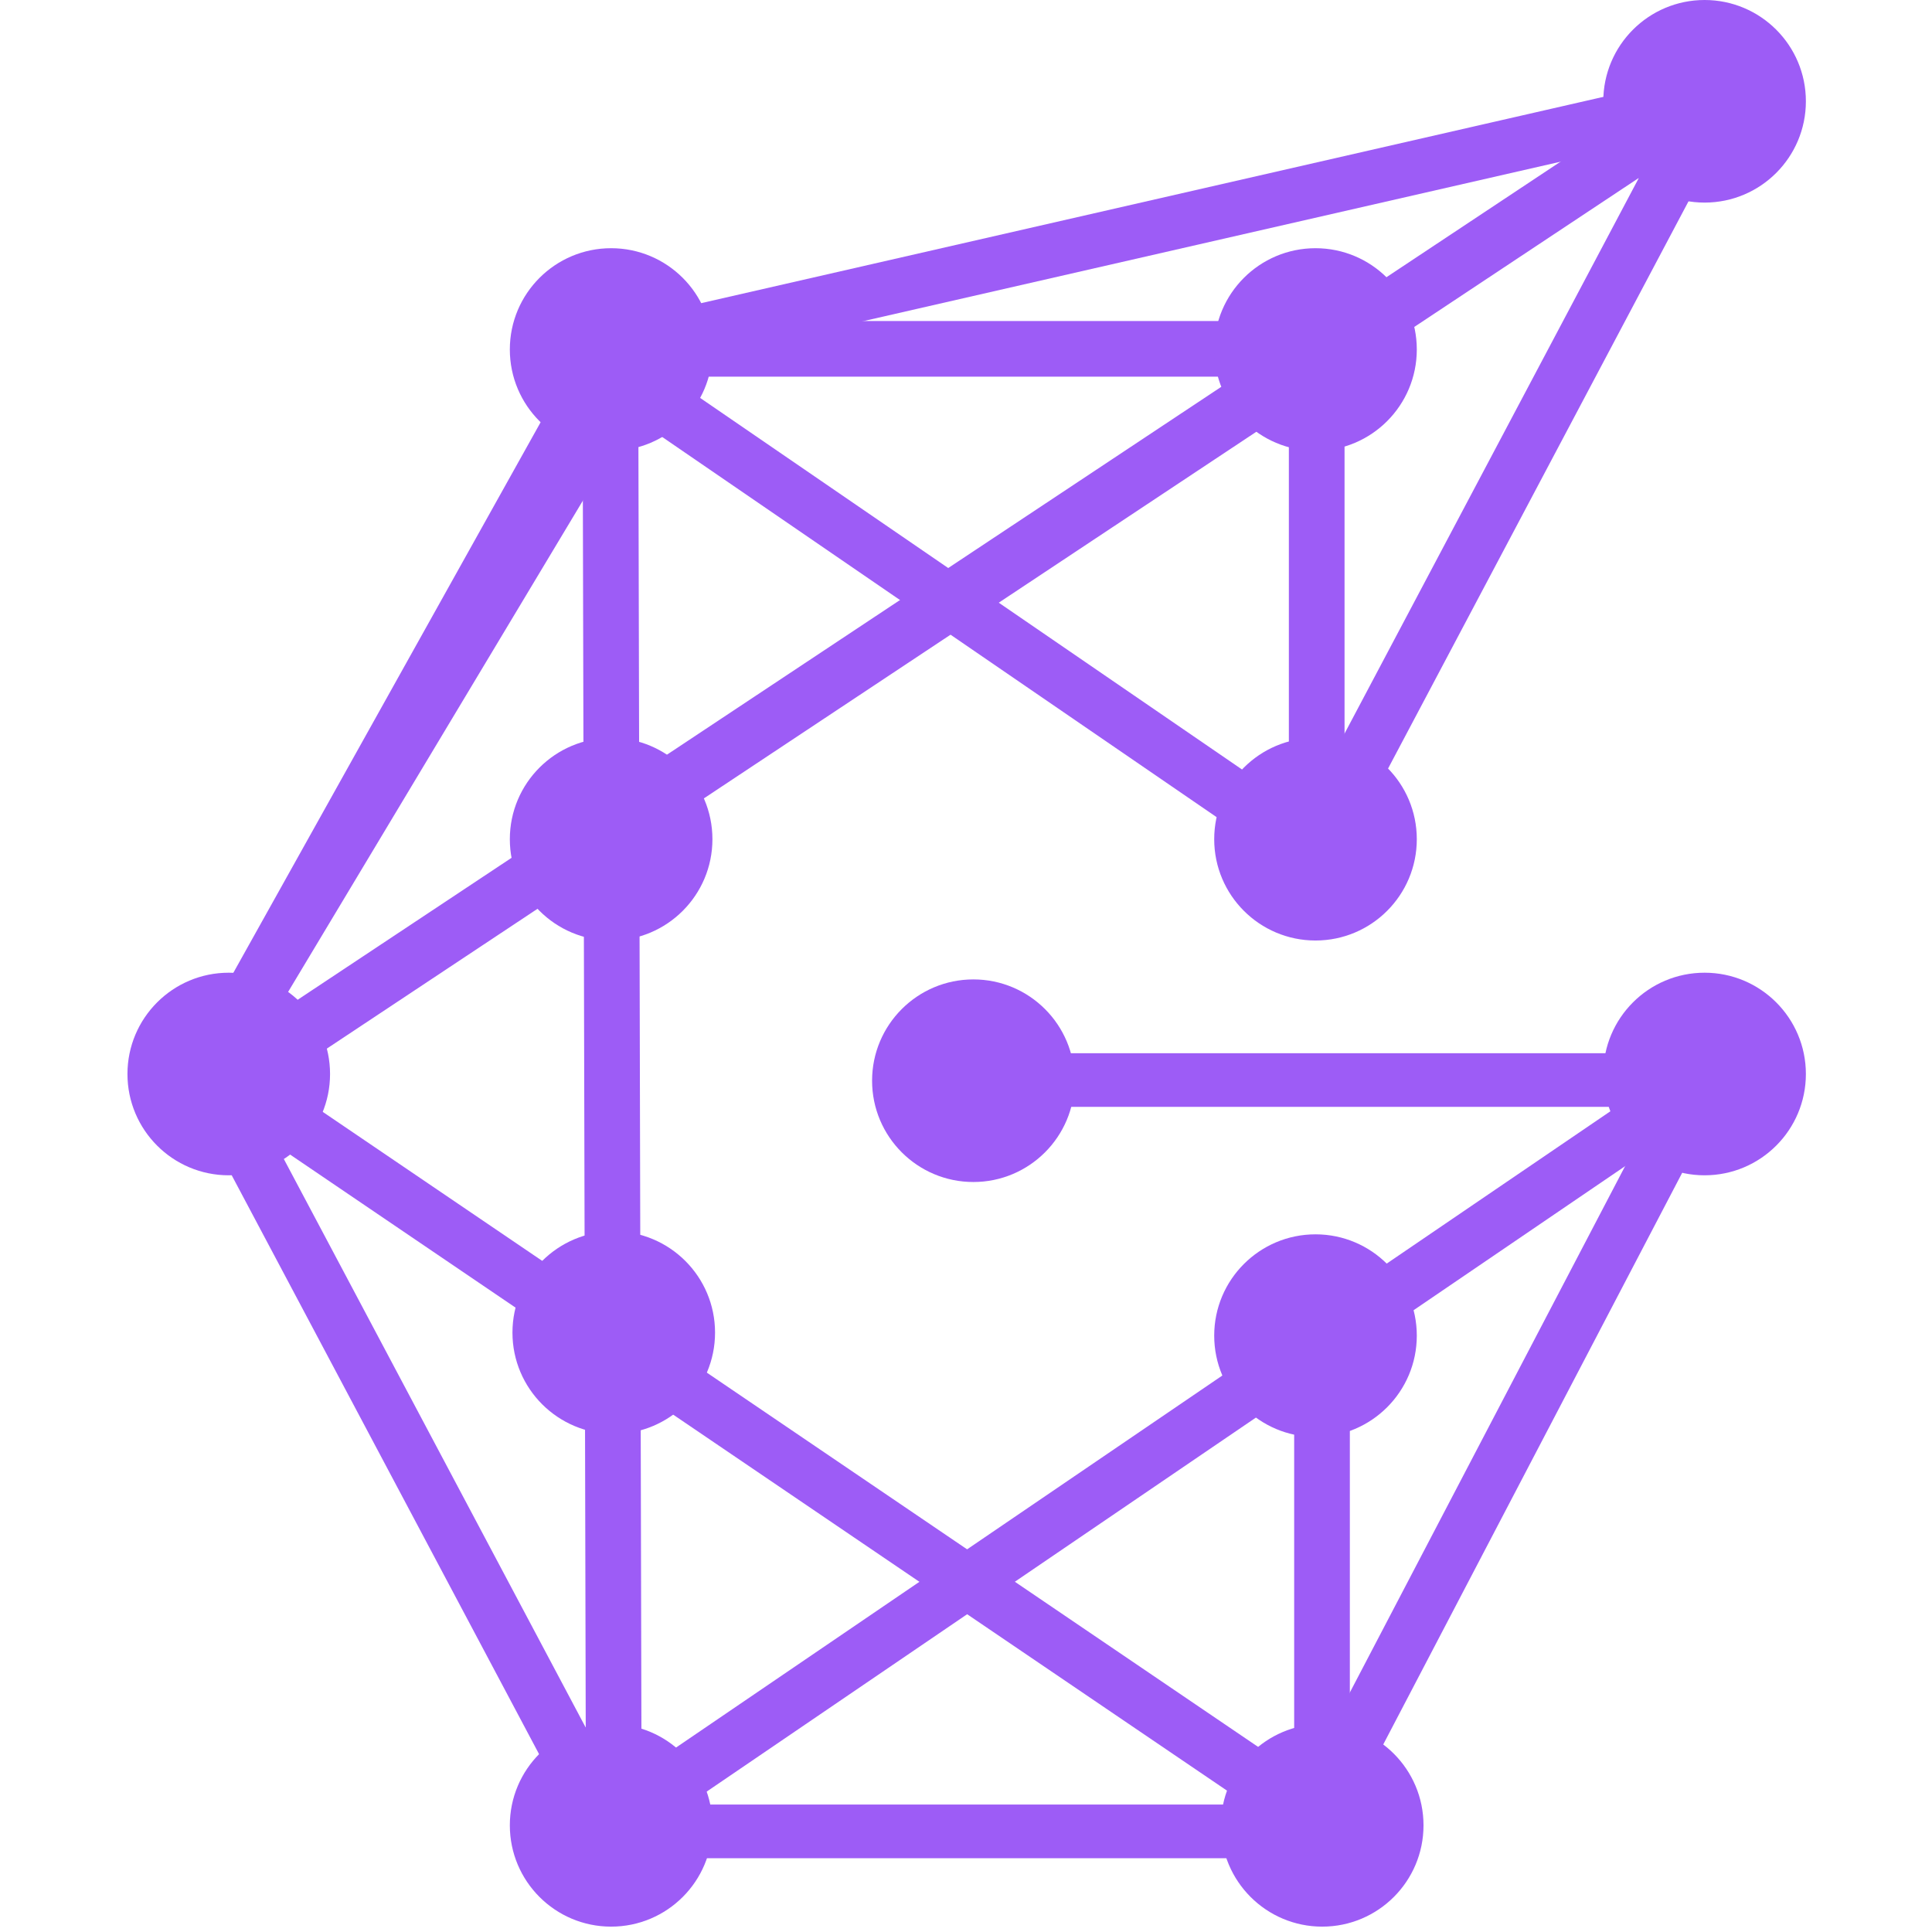
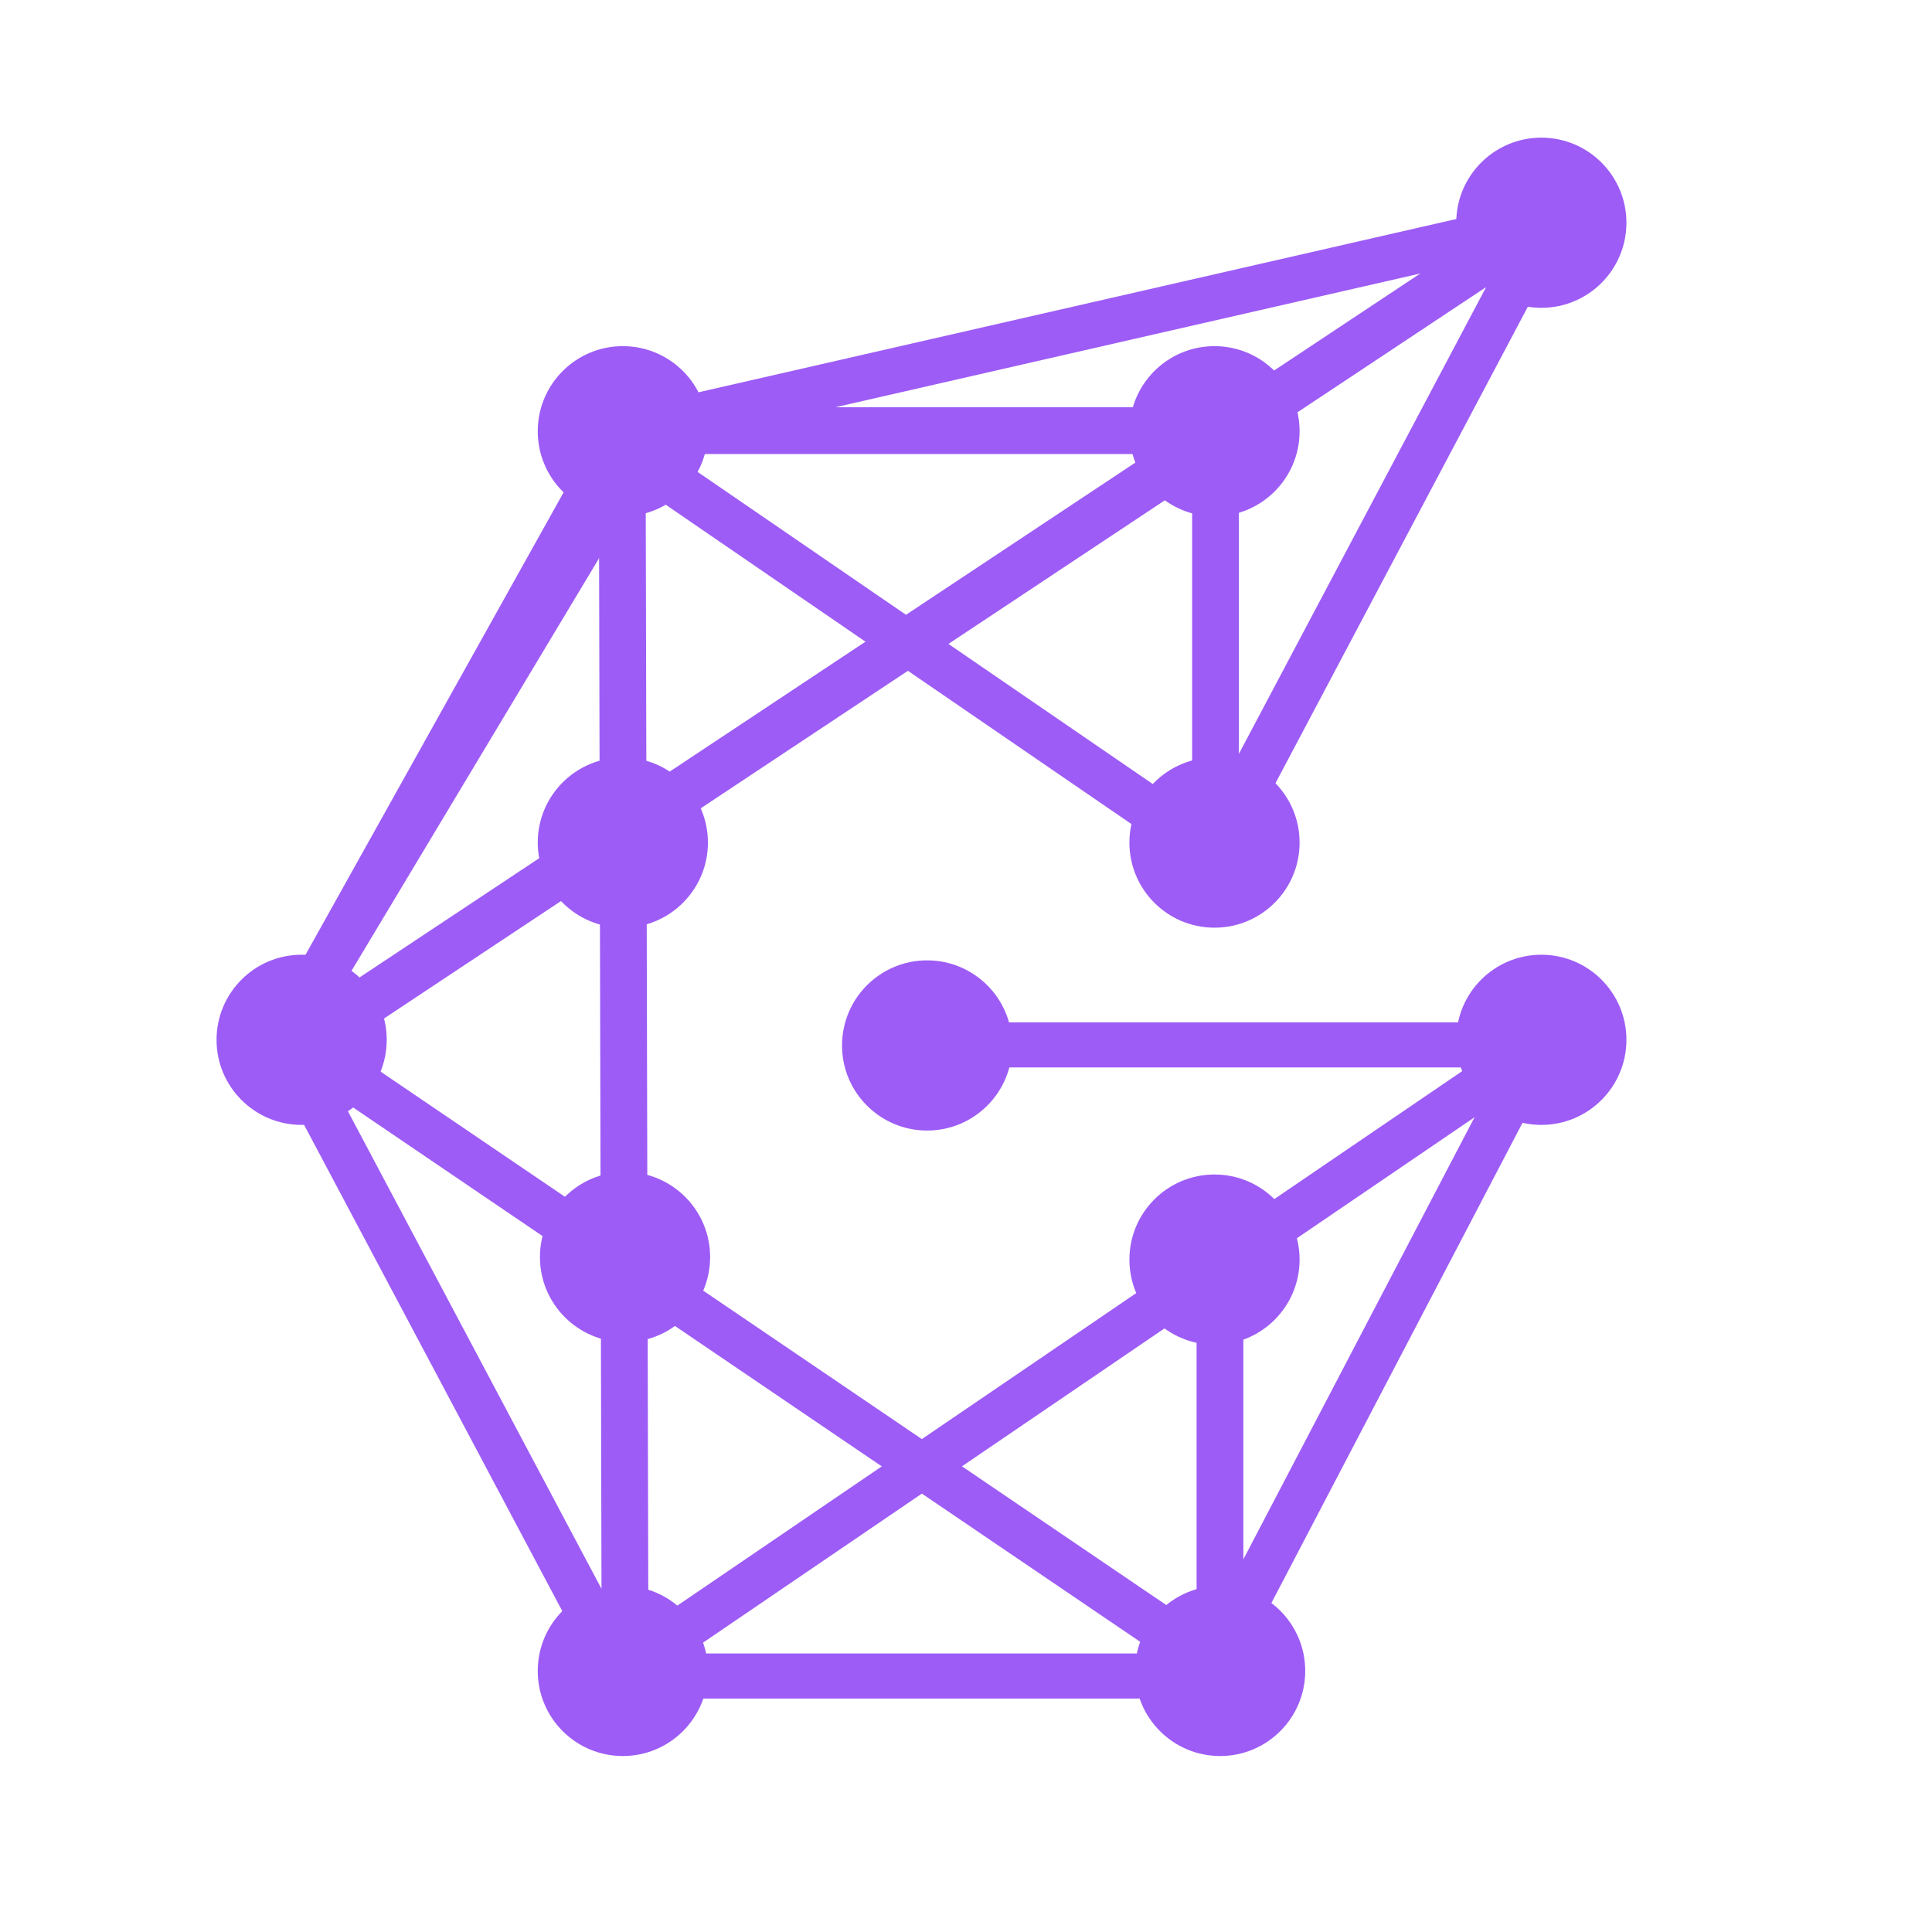
<svg xmlns="http://www.w3.org/2000/svg" width="288" height="288" viewBox="0 0 288 288" fill="none">
  <style>
    .g-stroke { stroke: #9d5cf6; }
    .g-fill { fill: #9d5cf6; }
    @media (prefers-color-scheme: light) {
      .g-stroke { stroke: #7c3aed; }
      .g-fill { fill: #7c3aed; }
    }
  </style>
-   <path d="M90.5 52.5L254.5 15" class="g-stroke" stroke="#9d5cf6" stroke-width="8" stroke-linecap="round" />
-   <path d="M92 52L196.5 52" class="g-stroke" stroke="#9d5cf6" stroke-width="8.3" stroke-linecap="round" />
-   <path d="M91 55L196 127" class="g-stroke" stroke="#9d5cf6" stroke-width="8" stroke-linecap="round" />
-   <path d="M91 60L31 160" class="g-stroke" stroke="#9d5cf6" stroke-width="8" stroke-linecap="round" />
-   <path d="M91 52.5L31 160" class="g-stroke" stroke="#9d5cf6" stroke-width="8" stroke-linecap="round" />
-   <path d="M258.185 17.774C259.195 15.867 258.364 13.526 256.329 12.546C254.294 11.567 251.825 12.319 250.815 14.226L254.5 16L258.185 17.774ZM192.815 123.726C191.805 125.633 192.635 127.974 194.671 128.954C196.706 129.933 199.175 129.181 200.185 127.274L196.5 125.5L192.815 123.726ZM254.5 16L250.815 14.226L192.815 123.726L196.5 125.5L200.185 127.274L258.185 17.774L254.5 16Z" class="g-fill" fill="#9d5cf6" />
-   <path d="M196.279 60.5V128" class="g-stroke" stroke="#9d5cf6" stroke-width="8.3" stroke-linecap="round" />
-   <path d="M256.901 18.159C258.598 17.032 258.676 14.705 257.073 12.96C255.471 11.216 252.797 10.715 251.099 11.841L254 15L256.901 18.159ZM31.099 157.841C29.402 158.968 29.324 161.295 30.927 163.04C32.529 164.784 35.203 165.285 36.901 164.159L34 161L31.099 157.841ZM254 15L251.099 11.841L31.099 157.841L34 161L36.901 164.159L256.901 18.159L254 15Z" class="g-fill" fill="#9d5cf6" />
-   <path d="M31 160L91 273" class="g-stroke" stroke="#9d5cf6" stroke-width="8" stroke-linecap="round" />
-   <path d="M145 161H254" class="g-stroke" stroke="#9d5cf6" stroke-width="8" stroke-linecap="round" />
-   <path d="M254 160L197 269" class="g-stroke" stroke="#9d5cf6" stroke-width="8" stroke-linecap="round" />
-   <path d="M91 59L91.491 269.05" class="g-stroke" stroke="#9d5cf6" stroke-width="8.3" stroke-linecap="round" />
-   <path d="M34 161L197.5 272" class="g-stroke" stroke="#9d5cf6" stroke-width="8" stroke-linecap="round" />
-   <path d="M254 161L91 272" class="g-stroke" stroke="#9d5cf6" stroke-width="8" stroke-linecap="round" />
-   <path d="M197.07 199.5L197.07 269.157" class="g-stroke" stroke="#9d5cf6" stroke-width="8.3" stroke-linecap="round" />
-   <path d="M91.5 273L197 273" class="g-stroke" stroke="#9d5cf6" stroke-width="8" stroke-linecap="round" />
-   <path d="M91.1 67.2C99.439 67.2 106.2 60.44 106.2 52.1C106.2 43.761 99.439 37 91.1 37C82.76 37 76 43.761 76 52.1C76 60.44 82.76 67.2 91.1 67.2Z" class="g-fill" fill="#9d5cf6" />
-   <path d="M254.1 30.2C262.439 30.2 269.2 23.439 269.2 15.1C269.2 6.761 262.439 0 254.1 0C245.761 0 239 6.761 239 15.1C239 23.439 245.761 30.2 254.1 30.2Z" class="g-fill" fill="#9d5cf6" />
-   <path d="M196.1 67.2C204.439 67.2 211.2 60.44 211.2 52.1C211.2 43.761 204.439 37 196.1 37C187.761 37 181 43.761 181 52.1C181 60.44 187.761 67.2 196.1 67.2Z" class="g-fill" fill="#9d5cf6" />
-   <path d="M196.1 140.2C204.44 140.2 211.2 133.439 211.2 125.1C211.2 116.761 204.44 110 196.1 110C187.761 110 181 116.761 181 125.1C181 133.439 187.761 140.2 196.1 140.2Z" class="g-fill" fill="#9d5cf6" />
-   <path d="M91.1 140.2C99.439 140.2 106.2 133.439 106.2 125.1C106.2 116.761 99.439 110 91.1 110C82.76 110 76 116.761 76 125.1C76 133.439 82.76 140.2 91.1 140.2Z" class="g-fill" fill="#9d5cf6" />
-   <path d="M34.1 175.2C42.44 175.2 49.2 168.439 49.2 160.1C49.2 151.761 42.44 145 34.1 145C25.761 145 19 151.761 19 160.1C19 168.439 25.761 175.2 34.1 175.2Z" class="g-fill" fill="#9d5cf6" />
-   <path d="M145.1 176.2C153.44 176.2 160.2 169.439 160.2 161.1C160.2 152.761 153.44 146 145.1 146C136.761 146 130 152.761 130 161.1C130 169.439 136.761 176.2 145.1 176.2Z" class="g-fill" fill="#9d5cf6" />
-   <path d="M254.1 175.2C262.439 175.2 269.2 168.439 269.2 160.1C269.2 151.761 262.439 145 254.1 145C245.761 145 239 151.761 239 160.1C239 168.439 245.761 175.2 254.1 175.2Z" class="g-fill" fill="#9d5cf6" />
-   <path d="M91.491 213.75C99.83 213.75 106.591 206.99 106.591 198.65C106.591 190.311 99.83 183.55 91.491 183.55C83.151 183.55 76.391 190.311 76.391 198.65C76.391 206.99 83.151 213.75 91.491 213.75Z" class="g-fill" fill="#9d5cf6" />
-   <path d="M196.1 214.2C204.44 214.2 211.2 207.439 211.2 199.1C211.2 190.761 204.44 184 196.1 184C187.761 184 181 190.761 181 199.1C181 207.439 187.761 214.2 196.1 214.2Z" class="g-fill" fill="#9d5cf6" />
-   <path d="M91.1 287.2C99.439 287.2 106.2 280.439 106.2 272.1C106.2 263.761 99.439 257 91.1 257C82.76 257 76 263.761 76 272.1C76 280.439 82.76 287.2 91.1 287.2Z" class="g-fill" fill="#9d5cf6" />
-   <path d="M197.1 287.2C205.439 287.2 212.2 280.439 212.2 272.1C212.2 263.761 205.439 257 197.1 257C188.761 257 182 263.761 182 272.1C182 280.439 188.761 287.2 197.1 287.2Z" class="g-fill" fill="#9d5cf6" />
+   <g transform="translate(16.32 20.52) scale(0.84)">
+     <path d="M90.5 52.5L254.5 15" class="g-stroke" stroke="#9d5cf6" stroke-width="8" stroke-linecap="round" />
+     <path d="M92 52L196.5 52" class="g-stroke" stroke="#9d5cf6" stroke-width="8.3" stroke-linecap="round" />
+     <path d="M91 55L196 127" class="g-stroke" stroke="#9d5cf6" stroke-width="8" stroke-linecap="round" />
+     <path d="M91 60L31 160" class="g-stroke" stroke="#9d5cf6" stroke-width="8" stroke-linecap="round" />
+     <path d="M91 52.5L31 160" class="g-stroke" stroke="#9d5cf6" stroke-width="8" stroke-linecap="round" />
+     <path d="M258.185 17.774C259.195 15.867 258.364 13.526 256.329 12.546C254.294 11.567 251.825 12.319 250.815 14.226L254.5 16L258.185 17.774ZM192.815 123.726C191.805 125.633 192.635 127.974 194.671 128.954C196.706 129.933 199.175 129.181 200.185 127.274L196.5 125.5L192.815 123.726ZM254.5 16L250.815 14.226L192.815 123.726L196.5 125.5L200.185 127.274L258.185 17.774L254.5 16Z" class="g-fill" fill="#9d5cf6" />
+     <path d="M196.279 60.5V128" class="g-stroke" stroke="#9d5cf6" stroke-width="8.3" stroke-linecap="round" />
+     <path d="M256.901 18.159C258.598 17.032 258.676 14.705 257.073 12.96C255.471 11.216 252.797 10.715 251.099 11.841L254 15L256.901 18.159ZM31.099 157.841C29.402 158.968 29.324 161.295 30.927 163.04C32.529 164.784 35.203 165.285 36.901 164.159L34 161L31.099 157.841ZM254 15L251.099 11.841L31.099 157.841L34 161L36.901 164.159L256.901 18.159L254 15Z" class="g-fill" fill="#9d5cf6" />
+     <path d="M31 160L91 273" class="g-stroke" stroke="#9d5cf6" stroke-width="8" stroke-linecap="round" />
+     <path d="M145 161H254" class="g-stroke" stroke="#9d5cf6" stroke-width="8" stroke-linecap="round" />
+     <path d="M254 160L197 269" class="g-stroke" stroke="#9d5cf6" stroke-width="8" stroke-linecap="round" />
+     <path d="M91 59L91.491 269.05" class="g-stroke" stroke="#9d5cf6" stroke-width="8.3" stroke-linecap="round" />
+     <path d="M34 161L197.5 272" class="g-stroke" stroke="#9d5cf6" stroke-width="8" stroke-linecap="round" />
+     <path d="M254 161L91 272" class="g-stroke" stroke="#9d5cf6" stroke-width="8" stroke-linecap="round" />
+     <path d="M197.07 199.5L197.07 269.157" class="g-stroke" stroke="#9d5cf6" stroke-width="8.3" stroke-linecap="round" />
+     <path d="M91.5 273L197 273" class="g-stroke" stroke="#9d5cf6" stroke-width="8" stroke-linecap="round" />
+     <path d="M91.1 67.2C99.439 67.2 106.2 60.44 106.2 52.1C106.2 43.761 99.439 37 91.1 37C82.76 37 76 43.761 76 52.1C76 60.44 82.76 67.2 91.1 67.2Z" class="g-fill" fill="#9d5cf6" />
+     <path d="M254.1 30.2C262.439 30.2 269.2 23.439 269.2 15.1C269.2 6.761 262.439 0 254.1 0C245.761 0 239 6.761 239 15.1C239 23.439 245.761 30.2 254.1 30.2Z" class="g-fill" fill="#9d5cf6" />
+     <path d="M196.1 67.2C204.439 67.2 211.2 60.44 211.2 52.1C211.2 43.761 204.439 37 196.1 37C187.761 37 181 43.761 181 52.1C181 60.44 187.761 67.2 196.1 67.2Z" class="g-fill" fill="#9d5cf6" />
+     <path d="M196.1 140.2C204.44 140.2 211.2 133.439 211.2 125.1C211.2 116.761 204.44 110 196.1 110C187.761 110 181 116.761 181 125.1C181 133.439 187.761 140.2 196.1 140.2Z" class="g-fill" fill="#9d5cf6" />
+     <path d="M91.1 140.2C99.439 140.2 106.2 133.439 106.2 125.1C106.2 116.761 99.439 110 91.1 110C82.76 110 76 116.761 76 125.1C76 133.439 82.76 140.2 91.1 140.2Z" class="g-fill" fill="#9d5cf6" />
+     <path d="M34.1 175.2C42.44 175.2 49.2 168.439 49.2 160.1C49.2 151.761 42.44 145 34.1 145C25.761 145 19 151.761 19 160.1C19 168.439 25.761 175.2 34.1 175.2Z" class="g-fill" fill="#9d5cf6" />
+     <path d="M145.1 176.2C153.44 176.2 160.2 169.439 160.2 161.1C160.2 152.761 153.44 146 145.1 146C136.761 146 130 152.761 130 161.1C130 169.439 136.761 176.2 145.1 176.2Z" class="g-fill" fill="#9d5cf6" />
+     <path d="M254.1 175.2C262.439 175.2 269.2 168.439 269.2 160.1C269.2 151.761 262.439 145 254.1 145C245.761 145 239 151.761 239 160.1C239 168.439 245.761 175.2 254.1 175.2Z" class="g-fill" fill="#9d5cf6" />
+     <path d="M91.491 213.75C99.83 213.75 106.591 206.99 106.591 198.65C106.591 190.311 99.83 183.55 91.491 183.55C83.151 183.55 76.391 190.311 76.391 198.65C76.391 206.99 83.151 213.75 91.491 213.75Z" class="g-fill" fill="#9d5cf6" />
+     <path d="M196.1 214.2C204.44 214.2 211.2 207.439 211.2 199.1C211.2 190.761 204.44 184 196.1 184C187.761 184 181 190.761 181 199.1C181 207.439 187.761 214.2 196.1 214.2Z" class="g-fill" fill="#9d5cf6" />
+     <path d="M91.1 287.2C99.439 287.2 106.2 280.439 106.2 272.1C106.2 263.761 99.439 257 91.1 257C82.76 257 76 263.761 76 272.1C76 280.439 82.76 287.2 91.1 287.2Z" class="g-fill" fill="#9d5cf6" />
+     <path d="M197.1 287.2C205.439 287.2 212.2 280.439 212.2 272.1C212.2 263.761 205.439 257 197.1 257C188.761 257 182 263.761 182 272.1C182 280.439 188.761 287.2 197.1 287.2Z" class="g-fill" fill="#9d5cf6" />
+   </g>
</svg>
